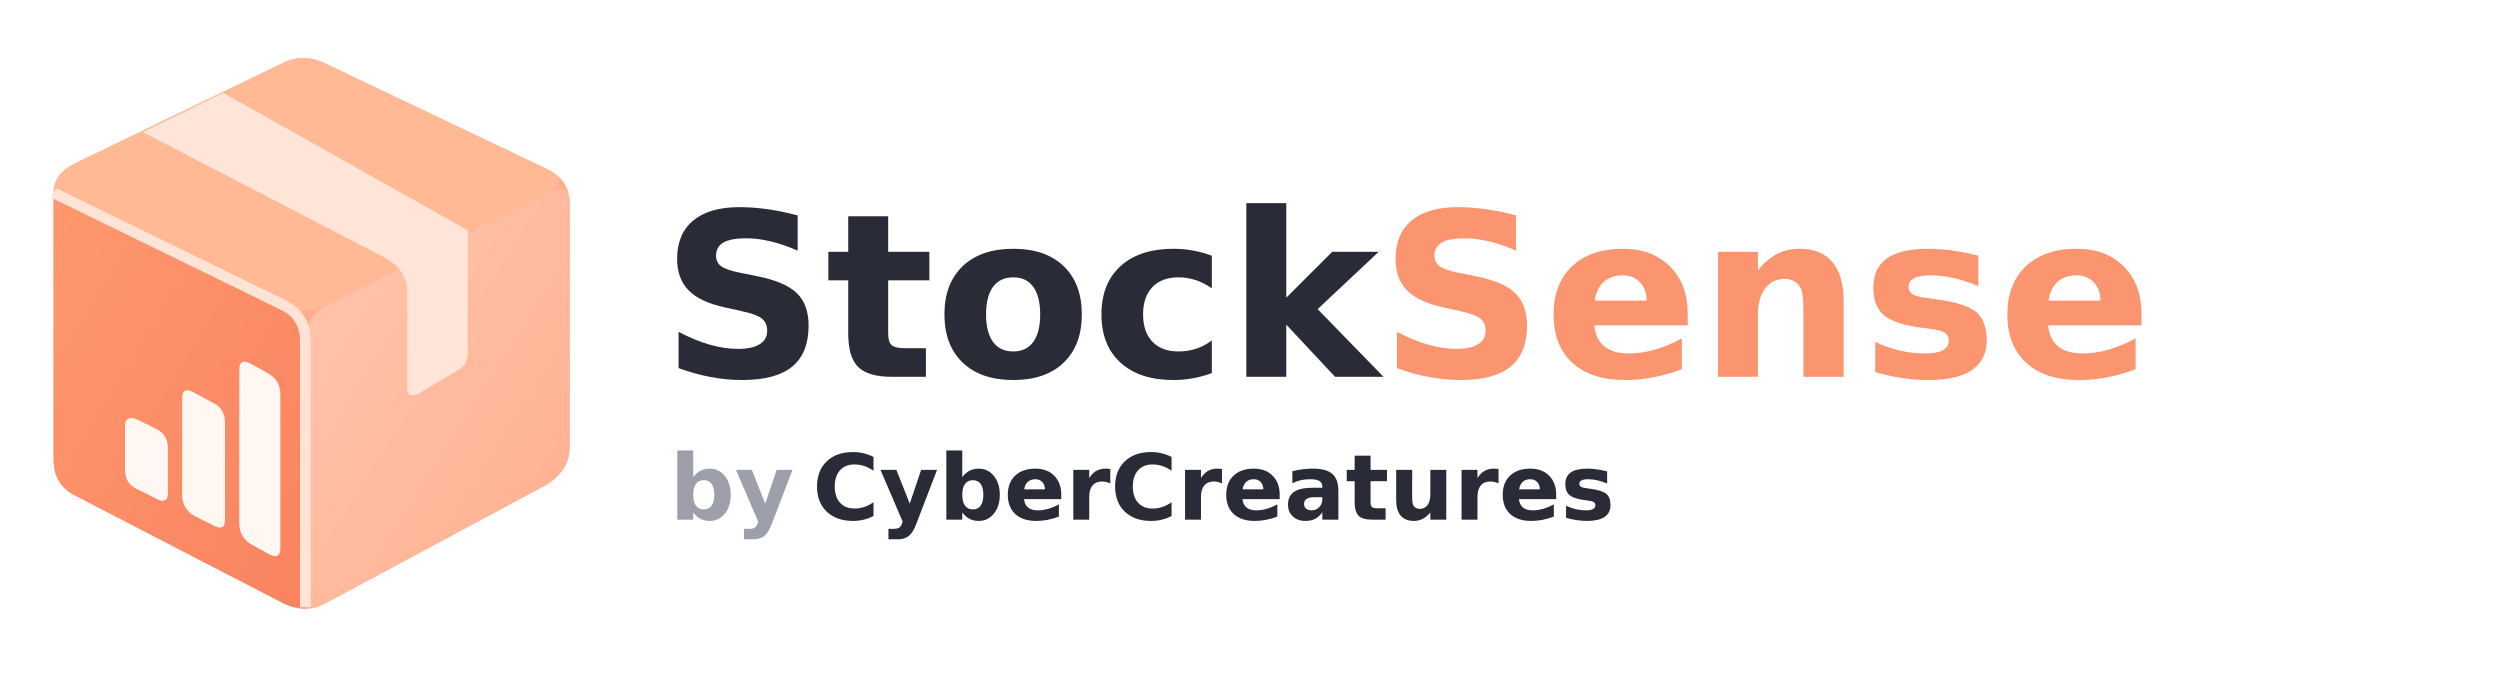
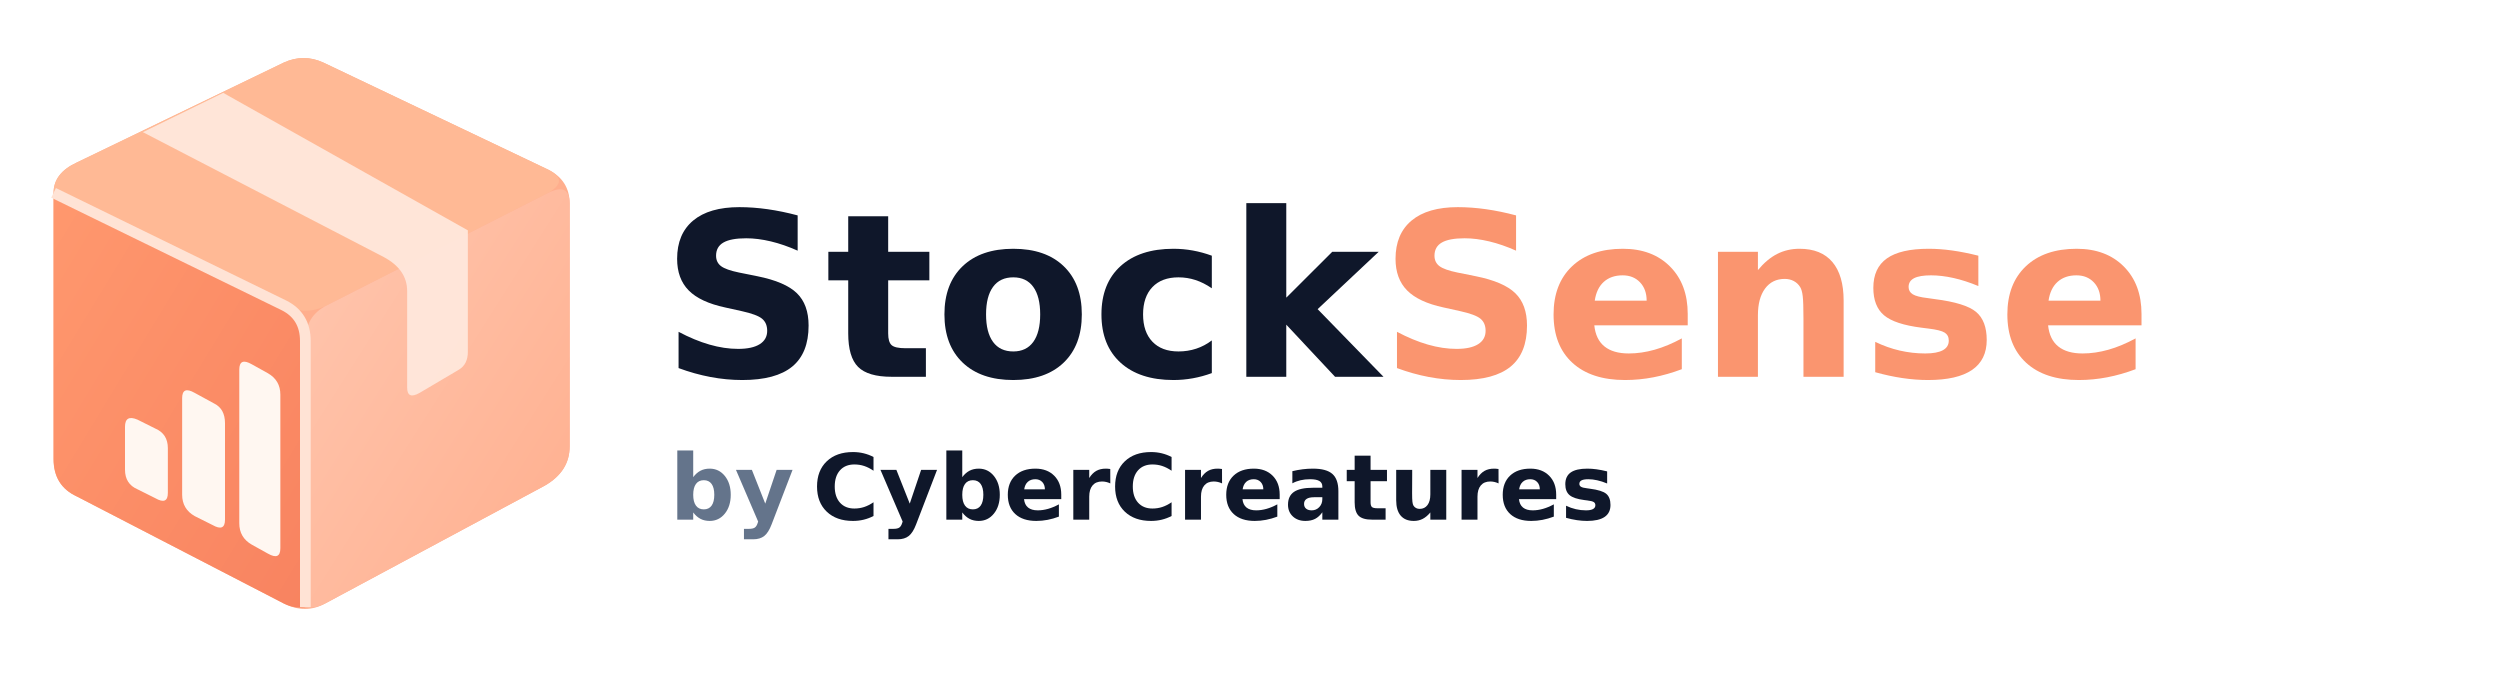
<svg xmlns="http://www.w3.org/2000/svg" width="1400" height="390" viewBox="0 0 1400 390" role="img" aria-labelledby="title desc">
  <defs>
    <linearGradient id="front" x1="0" y1="0" x2="1" y2="1">
      <stop stop-color="#FF986E" />
      <stop offset="1" stop-color="#F88360" />
    </linearGradient>
    <linearGradient id="side" x1="0" y1="0" x2="1" y2="1">
      <stop stop-color="#FFC7B0" />
      <stop offset="1" stop-color="#FFAE8D" />
    </linearGradient>
  </defs>
  <path d="M30 108 Q30 97 43 91 L159 35 Q170 30 181 35 L307 95 Q319 101 319 114 L319 250 Q319 264 305 272 L182 338 Q171 344 159 338 L43 278 Q30 272 30 257Z" fill="#FFAE8D" />
  <path d="M30 108 Q30 97 43 91 L159 35 Q170 30 181 35 L307 95 Q319 101 307 108 L183 171 Q171 177 159 171 L43 117 Q30 112 30 108Z" fill="#FFB995" />
  <path d="M30 108 L159 171 Q171 177 171 191 L171 340 Q165 341 159 338 L43 278 Q30 272 30 257Z" fill="url(#front)" />
  <path d="M171 191 Q171 177 183 171 L307 108 Q319 102 319 114 L319 250 Q319 264 305 272 L182 338 Q176 341 171 340Z" fill="url(#side)" />
  <path d="M80 74 L215 144 Q228 151 228 163 L228 217 Q228 224 235 220 L257 207 Q262 204 262 197 L262 129 L125 52Z" fill="#FFE7DB" opacity=".95" />
  <path d="M30 108 L159 171 Q171 177 171 191 L171 340" stroke="#FFE3D5" stroke-width="6" fill="none" />
  <path d="M70 239 Q70 232 77 235 L87 240 Q94 243 94 251 L94 276 Q94 283 87 279 L77 274 Q70 271 70 263Z M102 223 Q102 216 109 220 L120 226 Q126 229 126 237 L126 291 Q126 298 119 294 L109 289 Q102 285 102 277Z M134 207 Q134 200 141 204 L150 209 Q157 213 157 221 L157 307 Q157 314 150 310 L141 305 Q134 301 134 293Z" fill="#FFF7F1" />
-   <path d="M1227 1446V1130Q1104 1185 987.0 1213.0Q870 1241 766 1241Q628 1241 562.0 1203.0Q496 1165 496 1085Q496 1025 540.5 991.5Q585 958 702 934L866 901Q1115 851 1220.0 749.0Q1325 647 1325 459Q1325 212 1178.5 91.5Q1032 -29 731 -29Q589 -29 446.0 -2.0Q303 25 160 78V403Q303 327 436.5 288.5Q570 250 694 250Q820 250 887.0 292.0Q954 334 954 412Q954 482 908.5 520.0Q863 558 727 588L578 621Q354 669 250.5 774.0Q147 879 147 1057Q147 1280 291.0 1400.0Q435 1520 705 1520Q828 1520 958.0 1501.5Q1088 1483 1227 1446Z" transform="translate(370.00 211.00) scale(0.0625 -0.0625)" fill="#292B36" />
-   <path d="M563 1438V1120H932V864H563V389Q563 311 594.0 283.5Q625 256 717 256H901V0H594Q382 0 293.5 88.5Q205 177 205 389V864H27V1120H205V1438Z" transform="translate(462.19 211.00) scale(0.0625 -0.0625)" fill="#292B36" />
-   <path d="M705 891Q586 891 523.5 805.5Q461 720 461 559Q461 398 523.5 312.5Q586 227 705 227Q822 227 884.0 312.5Q946 398 946 559Q946 720 884.0 805.5Q822 891 705 891ZM705 1147Q994 1147 1156.5 991.0Q1319 835 1319 559Q1319 283 1156.5 127.0Q994 -29 705 -29Q415 -29 251.5 127.0Q88 283 88 559Q88 835 251.5 991.0Q415 1147 705 1147Z" transform="translate(523.38 211.00) scale(0.0625 -0.0625)" fill="#292B36" />
-   <path d="M1077 1085V793Q1004 843 930.5 867.0Q857 891 778 891Q628 891 544.5 803.5Q461 716 461 559Q461 402 544.5 314.5Q628 227 778 227Q862 227 937.5 252.0Q1013 277 1077 326V33Q993 2 906.5 -13.5Q820 -29 733 -29Q430 -29 259.0 126.5Q88 282 88 559Q88 836 259.0 991.5Q430 1147 733 1147Q821 1147 906.5 1131.5Q992 1116 1077 1085Z" transform="translate(611.31 211.00) scale(0.0625 -0.0625)" fill="#292B36" />
-   <path d="M172 1556H530V709L942 1120H1358L811 606L1401 0H967L530 467V0H172Z" transform="translate(687.19 211.00) scale(0.0625 -0.0625)" fill="#292B36" />
+   <path d="M1227 1446V1130Q1104 1185 987.0 1213.0Q870 1241 766 1241Q628 1241 562.0 1203.0Q496 1165 496 1085Q496 1025 540.5 991.5Q585 958 702 934L866 901Q1115 851 1220.0 749.0Q1325 647 1325 459Q1325 212 1178.5 91.5Q1032 -29 731 -29Q589 -29 446.0 -2.0Q303 25 160 78V403Q303 327 436.5 288.5Q570 250 694 250Q820 250 887.0 292.0Q954 334 954 412Q954 482 908.5 520.0Q863 558 727 588L578 621Q354 669 250.5 774.0Q147 879 147 1057Q147 1280 291.0 1400.0Q435 1520 705 1520Q828 1520 958.0 1501.5Q1088 1483 1227 1446Z" transform="translate(370.00 211.00) scale(0.0625 -0.0625)" fill="#0F172A" />
+   <path d="M563 1438V1120H932V864H563V389Q563 311 594.0 283.5Q625 256 717 256H901V0H594Q382 0 293.5 88.5Q205 177 205 389V864H27V1120H205V1438Z" transform="translate(462.19 211.00) scale(0.0625 -0.0625)" fill="#0F172A" />
+   <path d="M705 891Q586 891 523.5 805.5Q461 720 461 559Q461 398 523.5 312.5Q586 227 705 227Q822 227 884.0 312.5Q946 398 946 559Q946 720 884.0 805.5Q822 891 705 891ZM705 1147Q994 1147 1156.5 991.0Q1319 835 1319 559Q1319 283 1156.5 127.0Q994 -29 705 -29Q415 -29 251.5 127.0Q88 283 88 559Q88 835 251.5 991.0Q415 1147 705 1147Z" transform="translate(523.38 211.00) scale(0.0625 -0.0625)" fill="#0F172A" />
+   <path d="M1077 1085V793Q1004 843 930.5 867.0Q857 891 778 891Q628 891 544.5 803.5Q461 716 461 559Q461 402 544.5 314.5Q628 227 778 227Q862 227 937.5 252.0Q1013 277 1077 326V33Q993 2 906.5 -13.5Q820 -29 733 -29Q430 -29 259.0 126.5Q88 282 88 559Q88 836 259.0 991.5Q430 1147 733 1147Q821 1147 906.5 1131.5Q992 1116 1077 1085Z" transform="translate(611.31 211.00) scale(0.0625 -0.0625)" fill="#0F172A" />
+   <path d="M172 1556H530V709L942 1120H1358L811 606L1401 0H967L530 467V0H172Z" transform="translate(687.19 211.00) scale(0.0625 -0.0625)" fill="#0F172A" />
  <path d="M1227 1446V1130Q1104 1185 987.0 1213.0Q870 1241 766 1241Q628 1241 562.0 1203.0Q496 1165 496 1085Q496 1025 540.5 991.5Q585 958 702 934L866 901Q1115 851 1220.0 749.0Q1325 647 1325 459Q1325 212 1178.5 91.5Q1032 -29 731 -29Q589 -29 446.0 -2.0Q303 25 160 78V403Q303 327 436.5 288.5Q570 250 694 250Q820 250 887.0 292.0Q954 334 954 412Q954 482 908.5 520.0Q863 558 727 588L578 621Q354 669 250.5 774.0Q147 879 147 1057Q147 1280 291.0 1400.0Q435 1520 705 1520Q828 1520 958.0 1501.5Q1088 1483 1227 1446Z" transform="translate(772.31 211.00) scale(0.0625 -0.0625)" fill="#FA956F" />
  <path d="M1290 563V461H453Q466 335 544.0 272.0Q622 209 762 209Q875 209 993.5 242.5Q1112 276 1237 344V68Q1110 20 983.0 -4.5Q856 -29 729 -29Q425 -29 256.5 125.5Q88 280 88 559Q88 833 253.5 990.0Q419 1147 709 1147Q973 1147 1131.5 988.0Q1290 829 1290 563ZM922 682Q922 784 862.5 846.5Q803 909 707 909Q603 909 538.0 850.5Q473 792 457 682Z" transform="translate(864.50 211.00) scale(0.0625 -0.0625)" fill="#FA956F" />
  <path d="M1298 682V0H938V111V522Q938 667 931.5 722.0Q925 777 909 803Q888 838 852.0 857.5Q816 877 770 877Q658 877 594.0 790.5Q530 704 530 551V0H172V1120H530V956Q611 1054 702.0 1100.5Q793 1147 903 1147Q1097 1147 1197.5 1028.0Q1298 909 1298 682Z" transform="translate(951.31 211.00) scale(0.0625 -0.0625)" fill="#FA956F" />
  <path d="M1047 1085V813Q932 861 825.0 885.0Q718 909 623 909Q521 909 471.5 883.5Q422 858 422 805Q422 762 459.5 739.0Q497 716 594 705L657 696Q932 661 1027.0 581.0Q1122 501 1122 330Q1122 151 990.0 61.0Q858 -29 596 -29Q485 -29 366.5 -11.5Q248 6 123 41V313Q230 261 342.5 235.0Q455 209 571 209Q676 209 729.0 238.0Q782 267 782 324Q782 372 745.5 395.5Q709 419 600 432L537 440Q298 470 202.0 551.0Q106 632 106 797Q106 975 228.0 1061.0Q350 1147 602 1147Q701 1147 810.0 1132.0Q919 1117 1047 1085Z" transform="translate(1042.44 211.00) scale(0.0625 -0.0625)" fill="#FA956F" />
  <path d="M1290 563V461H453Q466 335 544.0 272.0Q622 209 762 209Q875 209 993.5 242.5Q1112 276 1237 344V68Q1110 20 983.0 -4.5Q856 -29 729 -29Q425 -29 256.5 125.5Q88 280 88 559Q88 833 253.5 990.0Q419 1147 709 1147Q973 1147 1131.5 988.0Q1290 829 1290 563ZM922 682Q922 784 862.5 846.5Q803 909 707 909Q603 909 538.0 850.5Q473 792 457 682Z" transform="translate(1118.62 211.00) scale(0.0625 -0.0625)" fill="#FA956F" />
-   <path d="M768 231Q883 231 943.5 315.0Q1004 399 1004 559Q1004 719 943.5 803.0Q883 887 768 887Q653 887 591.5 802.5Q530 718 530 559Q530 400 591.5 315.5Q653 231 768 231ZM530 956Q604 1054 694.0 1100.5Q784 1147 901 1147Q1108 1147 1241.0 982.5Q1374 818 1374 559Q1374 300 1241.0 135.5Q1108 -29 901 -29Q784 -29 694.0 17.5Q604 64 530 162V0H172V1556H530Z" transform="translate(375.00 291.00) scale(0.024902 -0.024902)" fill="#9DA0AA" />
-   <path d="M25 1120H383L684 360L940 1120H1298L827 -106Q756 -293 661.5 -367.5Q567 -442 412 -442H205V-207H317Q408 -207 449.5 -178.0Q491 -149 514 -74L524 -43Z" transform="translate(411.51 291.00) scale(0.024902 -0.024902)" fill="#9DA0AA" />
-   <path d="M1372 82Q1266 27 1151.0 -1.0Q1036 -29 911 -29Q538 -29 320.0 179.5Q102 388 102 745Q102 1103 320.0 1311.5Q538 1520 911 1520Q1036 1520 1151.0 1492.0Q1266 1464 1372 1409V1100Q1265 1173 1161.0 1207.0Q1057 1241 942 1241Q736 1241 618.0 1109.0Q500 977 500 745Q500 514 618.0 382.0Q736 250 942 250Q1057 250 1161.0 284.0Q1265 318 1372 391Z" transform="translate(455.00 291.00) scale(0.024902 -0.024902)" fill="#292B36" />
-   <path d="M25 1120H383L684 360L940 1120H1298L827 -106Q756 -293 661.5 -367.5Q567 -442 412 -442H205V-207H317Q408 -207 449.5 -178.0Q491 -149 514 -74L524 -43Z" transform="translate(492.43 291.00) scale(0.024902 -0.024902)" fill="#292B36" />
-   <path d="M768 231Q883 231 943.5 315.0Q1004 399 1004 559Q1004 719 943.5 803.0Q883 887 768 887Q653 887 591.5 802.5Q530 718 530 559Q530 400 591.5 315.5Q653 231 768 231ZM530 956Q604 1054 694.0 1100.5Q784 1147 901 1147Q1108 1147 1241.0 982.5Q1374 818 1374 559Q1374 300 1241.0 135.5Q1108 -29 901 -29Q784 -29 694.0 17.5Q604 64 530 162V0H172V1556H530Z" transform="translate(525.67 291.00) scale(0.024902 -0.024902)" fill="#292B36" />
-   <path d="M1290 563V461H453Q466 335 544.0 272.0Q622 209 762 209Q875 209 993.5 242.5Q1112 276 1237 344V68Q1110 20 983.0 -4.5Q856 -29 729 -29Q425 -29 256.5 125.5Q88 280 88 559Q88 833 253.5 990.0Q419 1147 709 1147Q973 1147 1131.5 988.0Q1290 829 1290 563ZM922 682Q922 784 862.5 846.5Q803 909 707 909Q603 909 538.0 850.5Q473 792 457 682Z" transform="translate(562.18 291.00) scale(0.024902 -0.024902)" fill="#292B36" />
-   <path d="M1004 815Q957 837 910.5 847.5Q864 858 817 858Q679 858 604.5 769.5Q530 681 530 516V0H172V1120H530V936Q599 1046 688.5 1096.5Q778 1147 903 1147Q921 1147 942.0 1145.5Q963 1144 1003 1139Z" transform="translate(596.77 291.00) scale(0.024902 -0.024902)" fill="#292B36" />
-   <path d="M1372 82Q1266 27 1151.0 -1.0Q1036 -29 911 -29Q538 -29 320.0 179.5Q102 388 102 745Q102 1103 320.0 1311.5Q538 1520 911 1520Q1036 1520 1151.0 1492.0Q1266 1464 1372 1409V1100Q1265 1173 1161.0 1207.0Q1057 1241 942 1241Q736 1241 618.0 1109.0Q500 977 500 745Q500 514 618.0 382.0Q736 250 942 250Q1057 250 1161.0 284.0Q1265 318 1372 391Z" transform="translate(621.92 291.00) scale(0.024902 -0.024902)" fill="#292B36" />
-   <path d="M1004 815Q957 837 910.5 847.5Q864 858 817 858Q679 858 604.5 769.5Q530 681 530 516V0H172V1120H530V936Q599 1046 688.5 1096.5Q778 1147 903 1147Q921 1147 942.0 1145.5Q963 1144 1003 1139Z" transform="translate(659.35 291.00) scale(0.024902 -0.024902)" fill="#292B36" />
-   <path d="M1290 563V461H453Q466 335 544.0 272.0Q622 209 762 209Q875 209 993.5 242.5Q1112 276 1237 344V68Q1110 20 983.0 -4.5Q856 -29 729 -29Q425 -29 256.5 125.5Q88 280 88 559Q88 833 253.5 990.0Q419 1147 709 1147Q973 1147 1131.5 988.0Q1290 829 1290 563ZM922 682Q922 784 862.5 846.5Q803 909 707 909Q603 909 538.0 850.5Q473 792 457 682Z" transform="translate(684.50 291.00) scale(0.024902 -0.024902)" fill="#292B36" />
-   <path d="M674 504Q562 504 505.5 466.0Q449 428 449 354Q449 286 494.5 247.5Q540 209 621 209Q722 209 791.0 281.5Q860 354 860 463V504ZM1221 639V0H860V166Q788 64 698.0 17.5Q608 -29 479 -29Q305 -29 196.5 72.5Q88 174 88 336Q88 533 223.5 625.0Q359 717 649 717H860V745Q860 830 793.0 869.5Q726 909 584 909Q469 909 370.0 886.0Q271 863 186 817V1090Q301 1118 417.0 1132.5Q533 1147 649 1147Q952 1147 1086.5 1027.5Q1221 908 1221 639Z" transform="translate(719.09 291.00) scale(0.024902 -0.024902)" fill="#292B36" />
-   <path d="M563 1438V1120H932V864H563V389Q563 311 594.0 283.5Q625 256 717 256H901V0H594Q382 0 293.5 88.5Q205 177 205 389V864H27V1120H205V1438Z" transform="translate(753.50 291.00) scale(0.024902 -0.024902)" fill="#292B36" />
-   <path d="M160 436V1120H520V1008Q520 917 519.0 779.5Q518 642 518 596Q518 461 525.0 401.5Q532 342 549 315Q571 280 606.5 261.0Q642 242 688 242Q800 242 864.0 328.0Q928 414 928 567V1120H1286V0H928V162Q847 64 756.5 17.5Q666 -29 557 -29Q363 -29 261.5 90.0Q160 209 160 436Z" transform="translate(777.88 291.00) scale(0.024902 -0.024902)" fill="#292B36" />
-   <path d="M1004 815Q957 837 910.5 847.5Q864 858 817 858Q679 858 604.5 769.5Q530 681 530 516V0H172V1120H530V936Q599 1046 688.5 1096.5Q778 1147 903 1147Q921 1147 942.0 1145.5Q963 1144 1003 1139Z" transform="translate(814.19 291.00) scale(0.024902 -0.024902)" fill="#292B36" />
-   <path d="M1290 563V461H453Q466 335 544.0 272.0Q622 209 762 209Q875 209 993.5 242.5Q1112 276 1237 344V68Q1110 20 983.0 -4.5Q856 -29 729 -29Q425 -29 256.5 125.5Q88 280 88 559Q88 833 253.5 990.0Q419 1147 709 1147Q973 1147 1131.5 988.0Q1290 829 1290 563ZM922 682Q922 784 862.5 846.5Q803 909 707 909Q603 909 538.0 850.5Q473 792 457 682Z" transform="translate(839.34 291.00) scale(0.024902 -0.024902)" fill="#292B36" />
-   <path d="M1047 1085V813Q932 861 825.0 885.0Q718 909 623 909Q521 909 471.5 883.5Q422 858 422 805Q422 762 459.5 739.0Q497 716 594 705L657 696Q932 661 1027.0 581.0Q1122 501 1122 330Q1122 151 990.0 61.0Q858 -29 596 -29Q485 -29 366.5 -11.5Q248 6 123 41V313Q230 261 342.5 235.0Q455 209 571 209Q676 209 729.0 238.0Q782 267 782 324Q782 372 745.5 395.5Q709 419 600 432L537 440Q298 470 202.0 551.0Q106 632 106 797Q106 975 228.0 1061.0Q350 1147 602 1147Q701 1147 810.0 1132.0Q919 1117 1047 1085Z" transform="translate(873.93 291.00) scale(0.024902 -0.024902)" fill="#292B36" />
+   <path d="M768 231Q883 231 943.5 315.0Q1004 399 1004 559Q1004 719 943.5 803.0Q883 887 768 887Q653 887 591.5 802.5Q530 718 530 559Q530 400 591.5 315.5Q653 231 768 231ZM530 956Q604 1054 694.0 1100.5Q784 1147 901 1147Q1108 1147 1241.0 982.5Q1374 818 1374 559Q1374 300 1241.0 135.5Q1108 -29 901 -29Q784 -29 694.0 17.5Q604 64 530 162V0H172V1556H530Z" transform="translate(375.00 291.00) scale(0.024902 -0.024902)" fill="#64748B" />
+   <path d="M25 1120H383L684 360L940 1120H1298L827 -106Q756 -293 661.5 -367.5Q567 -442 412 -442H205V-207H317Q408 -207 449.5 -178.0Q491 -149 514 -74L524 -43Z" transform="translate(411.51 291.00) scale(0.024902 -0.024902)" fill="#64748B" />
+   <path d="M1372 82Q1266 27 1151.0 -1.0Q1036 -29 911 -29Q538 -29 320.0 179.5Q102 388 102 745Q102 1103 320.0 1311.5Q538 1520 911 1520Q1036 1520 1151.0 1492.0Q1266 1464 1372 1409V1100Q1265 1173 1161.0 1207.0Q1057 1241 942 1241Q736 1241 618.0 1109.0Q500 977 500 745Q500 514 618.0 382.0Q736 250 942 250Q1057 250 1161.0 284.0Q1265 318 1372 391Z" transform="translate(455.00 291.00) scale(0.024902 -0.024902)" fill="#0F172A" />
+   <path d="M25 1120H383L684 360L940 1120H1298L827 -106Q756 -293 661.5 -367.5Q567 -442 412 -442H205V-207H317Q408 -207 449.5 -178.0Q491 -149 514 -74L524 -43Z" transform="translate(492.43 291.00) scale(0.024902 -0.024902)" fill="#0F172A" />
+   <path d="M768 231Q883 231 943.5 315.0Q1004 399 1004 559Q1004 719 943.5 803.0Q883 887 768 887Q653 887 591.5 802.5Q530 718 530 559Q530 400 591.5 315.5Q653 231 768 231ZM530 956Q604 1054 694.0 1100.5Q784 1147 901 1147Q1108 1147 1241.0 982.5Q1374 818 1374 559Q1374 300 1241.0 135.5Q1108 -29 901 -29Q784 -29 694.0 17.5Q604 64 530 162V0H172V1556H530Z" transform="translate(525.67 291.00) scale(0.024902 -0.024902)" fill="#0F172A" />
+   <path d="M1290 563V461H453Q466 335 544.0 272.0Q622 209 762 209Q875 209 993.5 242.5Q1112 276 1237 344V68Q1110 20 983.0 -4.5Q856 -29 729 -29Q425 -29 256.5 125.5Q88 280 88 559Q88 833 253.5 990.0Q419 1147 709 1147Q973 1147 1131.5 988.0Q1290 829 1290 563ZM922 682Q922 784 862.5 846.5Q803 909 707 909Q603 909 538.0 850.5Q473 792 457 682Z" transform="translate(562.18 291.00) scale(0.024902 -0.024902)" fill="#0F172A" />
+   <path d="M1004 815Q957 837 910.5 847.5Q864 858 817 858Q679 858 604.5 769.5Q530 681 530 516V0H172V1120H530V936Q599 1046 688.5 1096.5Q778 1147 903 1147Q921 1147 942.0 1145.5Q963 1144 1003 1139Z" transform="translate(596.77 291.00) scale(0.024902 -0.024902)" fill="#0F172A" />
+   <path d="M1372 82Q1266 27 1151.0 -1.0Q1036 -29 911 -29Q538 -29 320.0 179.5Q102 388 102 745Q102 1103 320.0 1311.5Q538 1520 911 1520Q1036 1520 1151.0 1492.0Q1266 1464 1372 1409V1100Q1265 1173 1161.0 1207.0Q1057 1241 942 1241Q736 1241 618.0 1109.0Q500 977 500 745Q500 514 618.0 382.0Q736 250 942 250Q1057 250 1161.0 284.0Q1265 318 1372 391Z" transform="translate(621.92 291.00) scale(0.024902 -0.024902)" fill="#0F172A" />
+   <path d="M1004 815Q957 837 910.5 847.5Q864 858 817 858Q679 858 604.5 769.5Q530 681 530 516V0H172V1120H530V936Q599 1046 688.5 1096.5Q778 1147 903 1147Q921 1147 942.0 1145.5Q963 1144 1003 1139Z" transform="translate(659.35 291.00) scale(0.024902 -0.024902)" fill="#0F172A" />
+   <path d="M1290 563V461H453Q466 335 544.0 272.0Q622 209 762 209Q875 209 993.5 242.5Q1112 276 1237 344V68Q1110 20 983.0 -4.5Q856 -29 729 -29Q425 -29 256.5 125.5Q88 280 88 559Q88 833 253.5 990.0Q419 1147 709 1147Q973 1147 1131.5 988.0Q1290 829 1290 563ZM922 682Q922 784 862.5 846.5Q803 909 707 909Q603 909 538.0 850.5Q473 792 457 682Z" transform="translate(684.50 291.00) scale(0.024902 -0.024902)" fill="#0F172A" />
+   <path d="M674 504Q562 504 505.5 466.0Q449 428 449 354Q449 286 494.5 247.5Q540 209 621 209Q722 209 791.0 281.5Q860 354 860 463V504ZM1221 639V0H860V166Q788 64 698.0 17.5Q608 -29 479 -29Q305 -29 196.5 72.5Q88 174 88 336Q88 533 223.5 625.0Q359 717 649 717H860V745Q860 830 793.0 869.5Q726 909 584 909Q469 909 370.0 886.0Q271 863 186 817V1090Q301 1118 417.0 1132.5Q533 1147 649 1147Q952 1147 1086.5 1027.5Q1221 908 1221 639Z" transform="translate(719.09 291.00) scale(0.024902 -0.024902)" fill="#0F172A" />
+   <path d="M563 1438V1120H932V864H563V389Q563 311 594.0 283.5Q625 256 717 256H901V0H594Q382 0 293.5 88.5Q205 177 205 389V864H27V1120H205V1438Z" transform="translate(753.50 291.00) scale(0.024902 -0.024902)" fill="#0F172A" />
+   <path d="M160 436V1120H520V1008Q520 917 519.0 779.5Q518 642 518 596Q518 461 525.0 401.5Q532 342 549 315Q571 280 606.5 261.0Q642 242 688 242Q800 242 864.0 328.0Q928 414 928 567V1120H1286V0H928V162Q847 64 756.5 17.5Q666 -29 557 -29Q363 -29 261.5 90.0Q160 209 160 436Z" transform="translate(777.88 291.00) scale(0.024902 -0.024902)" fill="#0F172A" />
+   <path d="M1004 815Q957 837 910.5 847.5Q864 858 817 858Q679 858 604.5 769.5Q530 681 530 516V0H172V1120H530V936Q599 1046 688.5 1096.5Q778 1147 903 1147Q921 1147 942.0 1145.5Q963 1144 1003 1139Z" transform="translate(814.19 291.00) scale(0.024902 -0.024902)" fill="#0F172A" />
+   <path d="M1290 563V461H453Q466 335 544.0 272.0Q622 209 762 209Q875 209 993.5 242.5Q1112 276 1237 344V68Q1110 20 983.0 -4.5Q856 -29 729 -29Q425 -29 256.5 125.5Q88 280 88 559Q88 833 253.5 990.0Q419 1147 709 1147Q973 1147 1131.5 988.0Q1290 829 1290 563ZM922 682Q922 784 862.5 846.5Q803 909 707 909Q603 909 538.0 850.5Q473 792 457 682Z" transform="translate(839.34 291.00) scale(0.024902 -0.024902)" fill="#0F172A" />
+   <path d="M1047 1085V813Q932 861 825.0 885.0Q718 909 623 909Q521 909 471.5 883.5Q422 858 422 805Q422 762 459.5 739.0Q497 716 594 705L657 696Q932 661 1027.0 581.0Q1122 501 1122 330Q1122 151 990.0 61.0Q858 -29 596 -29Q485 -29 366.5 -11.5Q248 6 123 41V313Q230 261 342.5 235.0Q455 209 571 209Q676 209 729.0 238.0Q782 267 782 324Q782 372 745.5 395.5Q709 419 600 432L537 440Q298 470 202.0 551.0Q106 632 106 797Q106 975 228.0 1061.0Q350 1147 602 1147Q701 1147 810.0 1132.0Q919 1117 1047 1085Z" transform="translate(873.93 291.00) scale(0.024902 -0.024902)" fill="#0F172A" />
</svg>
